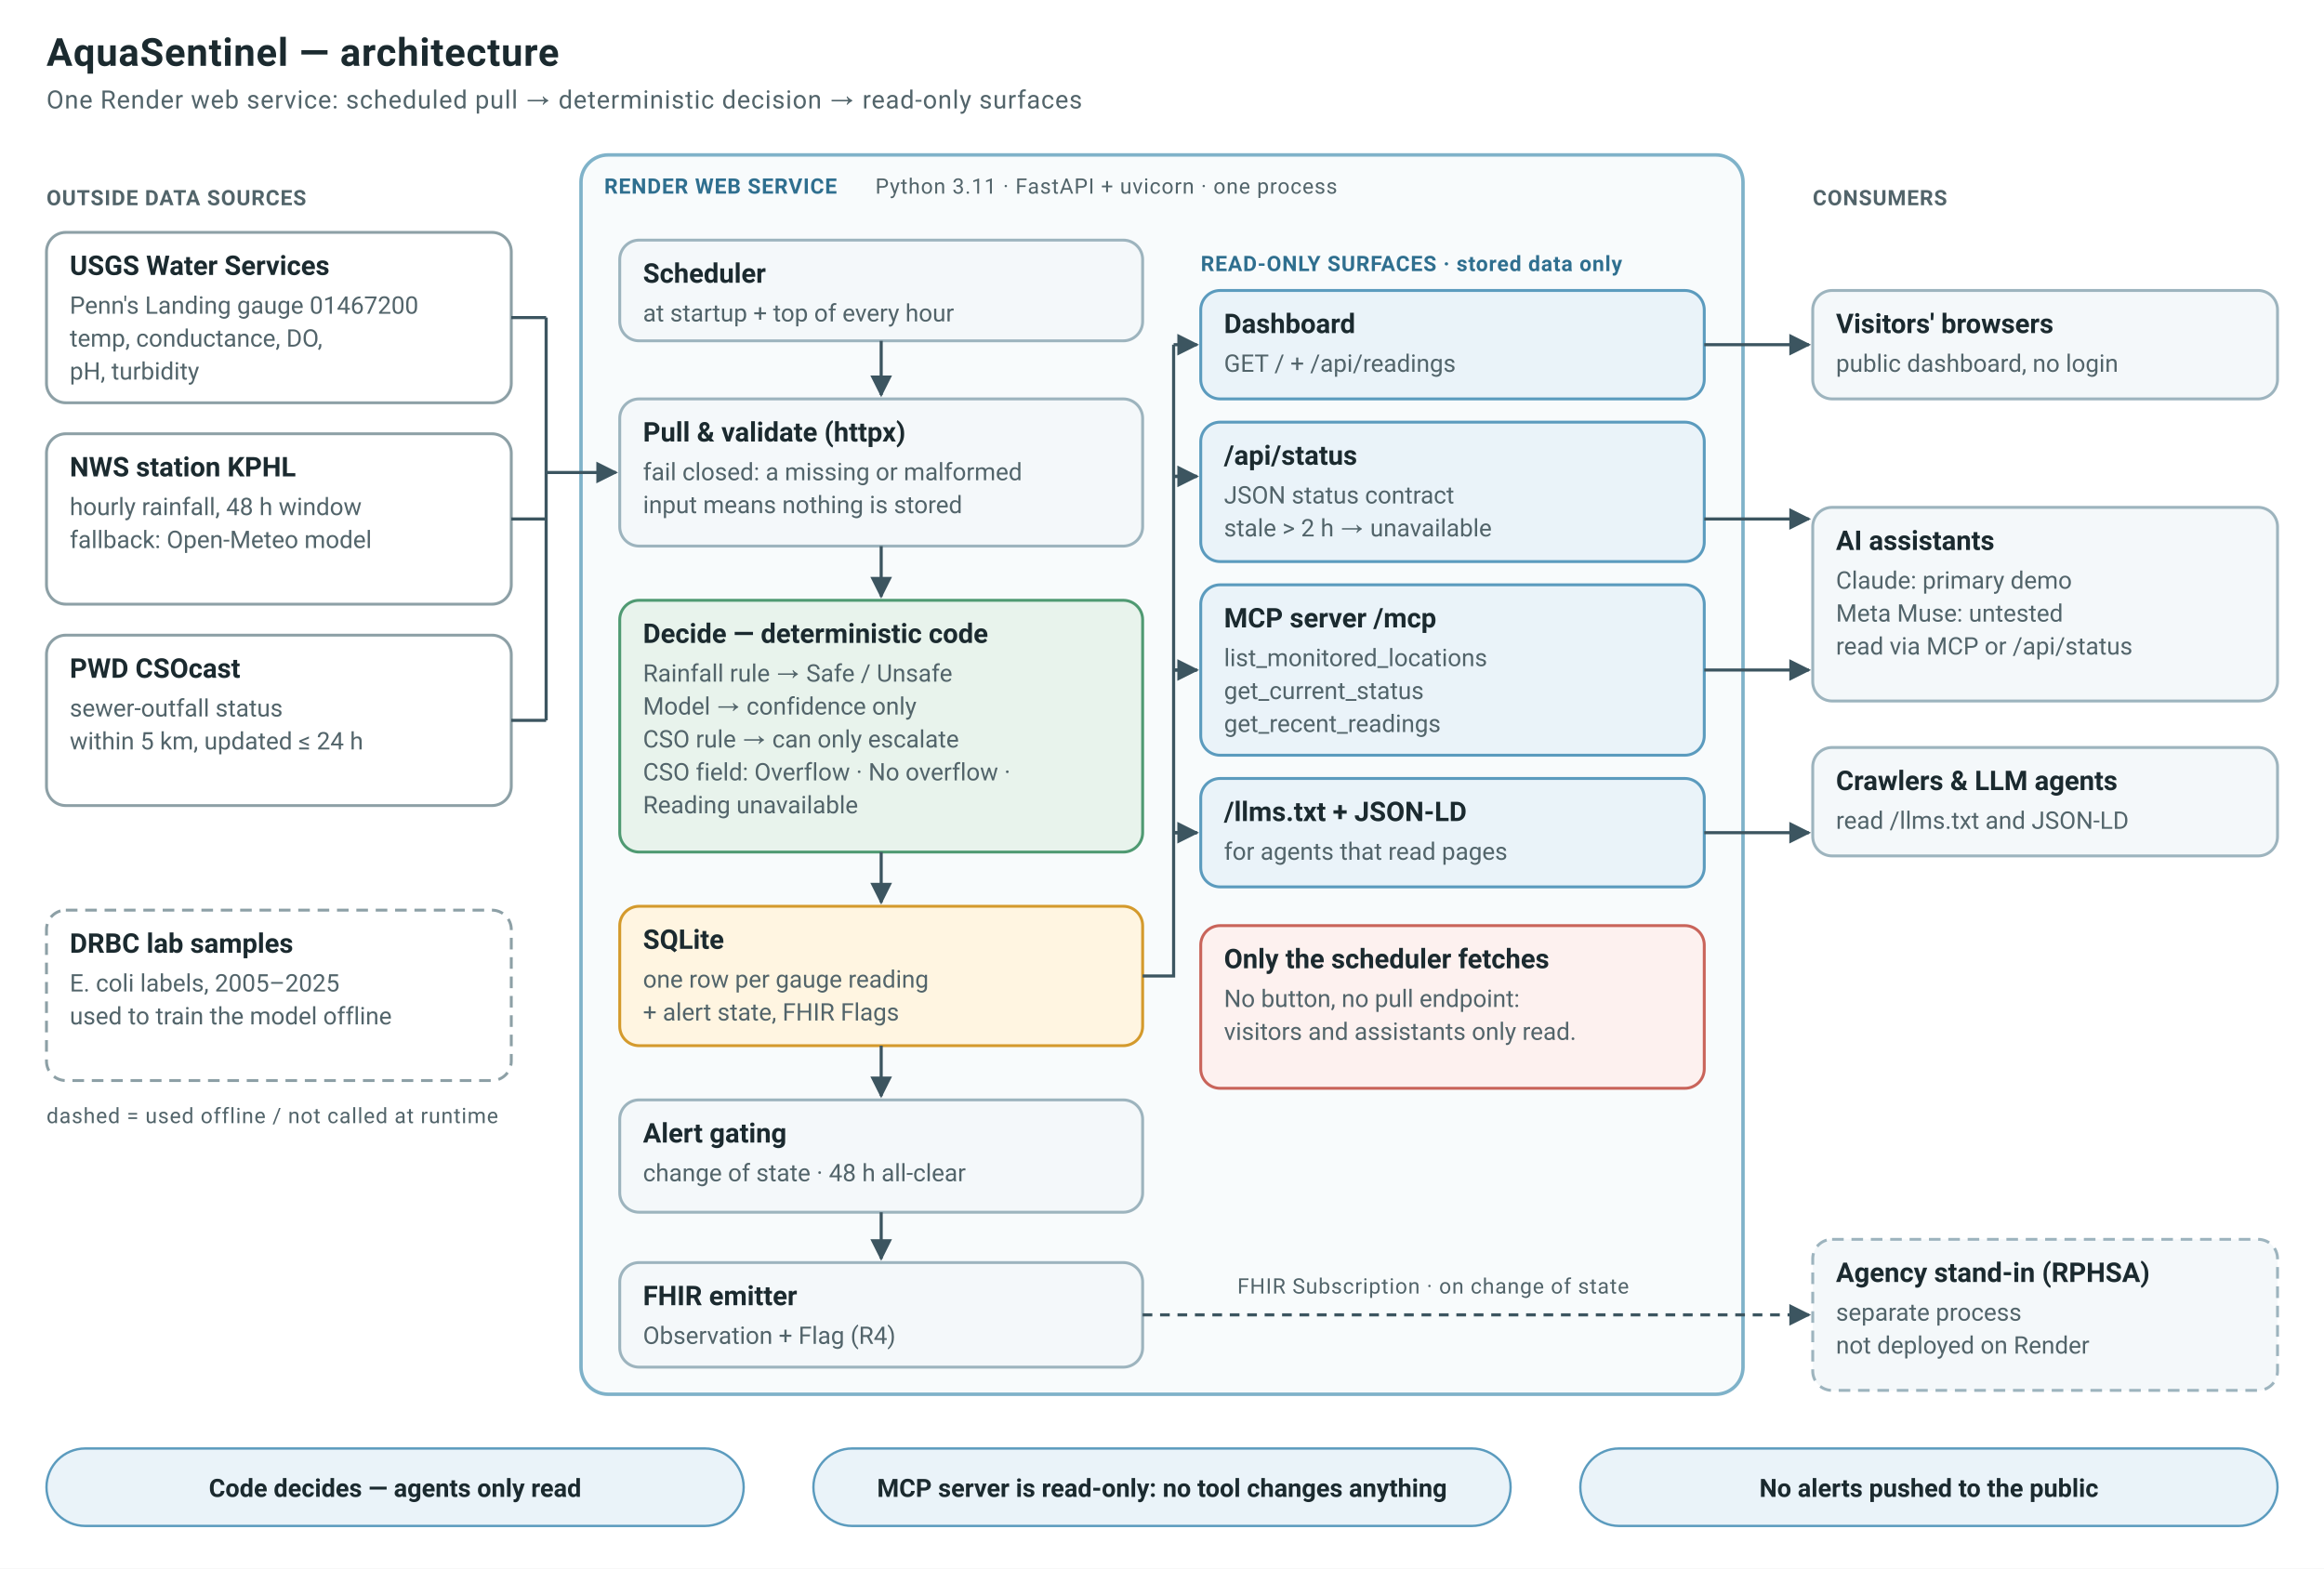
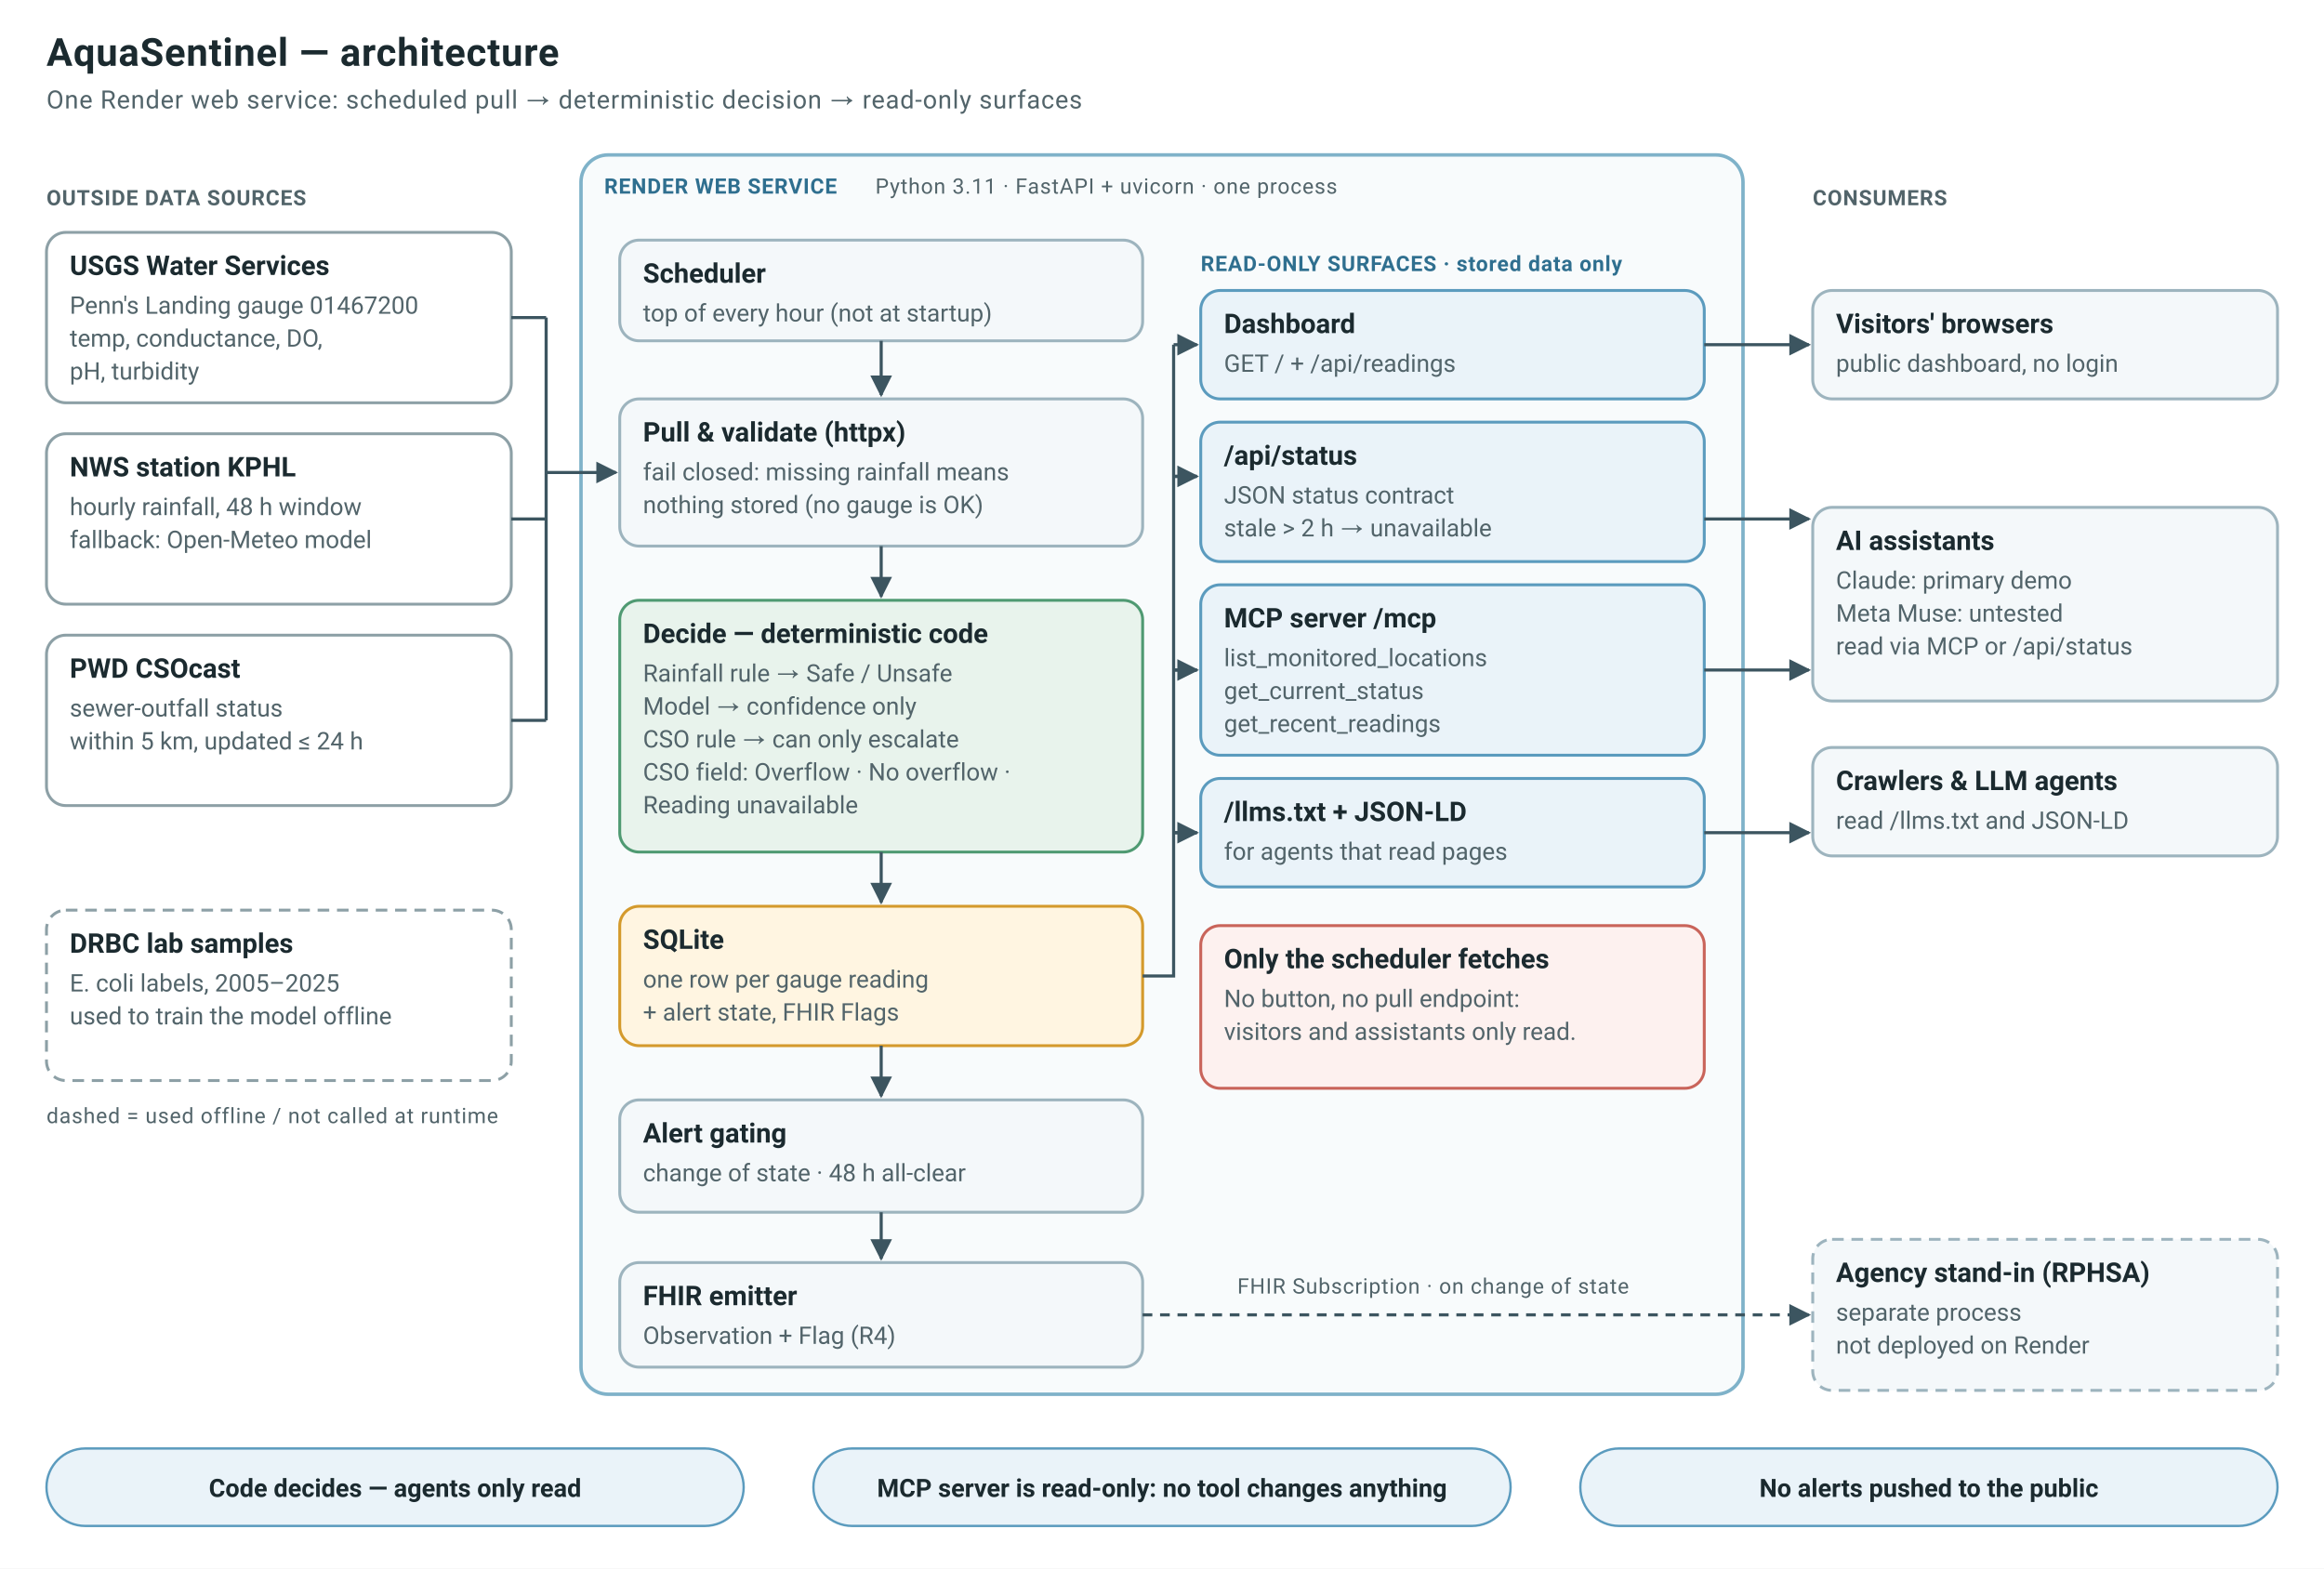
<svg xmlns="http://www.w3.org/2000/svg" viewBox="0 0 1200 810" width="1200" height="810" font-family="-apple-system, BlinkMacSystemFont, 'Segoe UI', Roboto, Helvetica, Arial, sans-serif" role="img" aria-labelledby="t d">
  <defs>
    <marker id="arrow" viewBox="0 0 10 10" refX="9" refY="5" markerWidth="7" markerHeight="7" orient="auto-start-reverse">
      <path d="M0 0 L10 5 L0 10 z" fill="#3C5560" />
    </marker>
  </defs>
  <rect width="1200" height="810" fill="#FFFFFF" />
  <text x="24" y="34" font-size="20" font-weight="700" fill="#1B2A2F" text-anchor="start" letter-spacing="0.4">AquaSentinel — architecture</text>
  <text x="24" y="56" font-size="13" font-weight="400" fill="#52646A" text-anchor="start" letter-spacing="0.4">One Render web service: scheduled pull → deterministic decision → read-only surfaces</text>
  <text x="24" y="106" font-size="11" font-weight="700" fill="#52646A" text-anchor="start" letter-spacing="0.4">OUTSIDE DATA SOURCES</text>
  <text x="936" y="106" font-size="11" font-weight="700" fill="#52646A" text-anchor="start" letter-spacing="0.4">CONSUMERS</text>
  <rect x="300" y="80" width="600" height="640" rx="14" fill="#F8FBFC" stroke="#7FB2C9" stroke-width="1.8" />
  <text x="312" y="100" font-size="11" font-weight="700" fill="#2F6F8F" text-anchor="start" letter-spacing="0.4">RENDER WEB SERVICE</text>
  <text x="452" y="100" font-size="11" font-weight="400" fill="#52646A" text-anchor="start" letter-spacing="0.4">Python 3.11 · FastAPI + uvicorn · one process</text>
  <g class="card" data-name="USGS Water Services">
    <rect class="box" x="24" y="120" width="240" height="88" rx="10" fill="#FFFFFF" stroke="#8DA0A6" stroke-width="1.5" />
    <text x="36" y="142" font-size="14" font-weight="700" fill="#1B2A2F">USGS Water Services</text>
    <text x="36" y="162" font-size="12.5" fill="#52646A">Penn's Landing gauge 01467200</text>
    <text x="36" y="179" font-size="12.5" fill="#52646A">temp, conductance, DO,</text>
    <text x="36" y="196" font-size="12.5" fill="#52646A">pH, turbidity</text>
  </g>
  <g class="card" data-name="NWS station KPHL">
    <rect class="box" x="24" y="224" width="240" height="88" rx="10" fill="#FFFFFF" stroke="#8DA0A6" stroke-width="1.5" />
    <text x="36" y="246" font-size="14" font-weight="700" fill="#1B2A2F">NWS station KPHL</text>
    <text x="36" y="266" font-size="12.5" fill="#52646A">hourly rainfall, 48 h window</text>
    <text x="36" y="283" font-size="12.5" fill="#52646A">fallback: Open-Meteo model</text>
  </g>
  <g class="card" data-name="PWD CSOcast">
    <rect class="box" x="24" y="328" width="240" height="88" rx="10" fill="#FFFFFF" stroke="#8DA0A6" stroke-width="1.5" />
    <text x="36" y="350" font-size="14" font-weight="700" fill="#1B2A2F">PWD CSOcast</text>
    <text x="36" y="370" font-size="12.5" fill="#52646A">sewer-outfall status</text>
    <text x="36" y="387" font-size="12.5" fill="#52646A">within 5 km, updated ≤ 24 h</text>
  </g>
  <g class="card" data-name="DRBC lab samples">
    <rect class="box" x="24" y="470" width="240" height="88" rx="10" fill="#FFFFFF" stroke="#8DA0A6" stroke-width="1.5" stroke-dasharray="6 4" />
    <text x="36" y="492" font-size="14" font-weight="700" fill="#1B2A2F">DRBC lab samples</text>
    <text x="36" y="512" font-size="12.5" fill="#52646A">E. coli labels, 2005–2025</text>
    <text x="36" y="529" font-size="12.5" fill="#52646A">used to train the model offline</text>
  </g>
  <text x="24" y="580" font-size="11" font-weight="400" fill="#52646A" text-anchor="start" letter-spacing="0.4">dashed = used offline / not called at runtime</text>
  <path d="M264 164 H282 M264 268 H282 M264 372 H282 M282 164 V372" fill="none" stroke="#3C5560" stroke-width="1.6" />
  <path d="M282 244 H318" fill="none" stroke="#3C5560" stroke-width="1.6" marker-end="url(#arrow)" />
  <g class="card" data-name="Scheduler">
    <rect class="box" x="320" y="124" width="270" height="52" rx="10" fill="#F4F8FA" stroke="#9DB4BE" stroke-width="1.5" />
    <text x="332" y="146" font-size="14" font-weight="700" fill="#1B2A2F">Scheduler</text>
-     <text x="332" y="166" font-size="12.5" fill="#52646A">at startup + top of every hour</text>
+     <text x="332" y="166" font-size="12.5" fill="#52646A">top of every hour (not at startup)</text>
  </g>
  <g class="card" data-name="Pull &amp; validate (httpx)">
    <rect class="box" x="320" y="206" width="270" height="76" rx="10" fill="#F4F8FA" stroke="#9DB4BE" stroke-width="1.5" />
    <text x="332" y="228" font-size="14" font-weight="700" fill="#1B2A2F">Pull &amp; validate (httpx)</text>
-     <text x="332" y="248" font-size="12.5" fill="#52646A">fail closed: a missing or malformed</text>
-     <text x="332" y="265" font-size="12.5" fill="#52646A">input means nothing is stored</text>
+     <text x="332" y="248" font-size="12.5" fill="#52646A">fail closed: missing rainfall means</text>
+     <text x="332" y="265" font-size="12.5" fill="#52646A">nothing stored (no gauge is OK)</text>
  </g>
  <g class="card" data-name="Decide — deterministic code">
    <rect class="box" x="320" y="310" width="270" height="130" rx="10" fill="#E8F3EC" stroke="#4F9A72" stroke-width="1.5" />
    <text x="332" y="332" font-size="14" font-weight="700" fill="#1B2A2F">Decide — deterministic code</text>
    <text x="332" y="352" font-size="12.5" fill="#52646A">Rainfall rule → Safe / Unsafe</text>
    <text x="332" y="369" font-size="12.5" fill="#52646A">Model → confidence only</text>
    <text x="332" y="386" font-size="12.5" fill="#52646A">CSO rule → can only escalate</text>
    <text x="332" y="403" font-size="12.5" fill="#52646A">CSO field: Overflow · No overflow ·</text>
    <text x="332" y="420" font-size="12.5" fill="#52646A">Reading unavailable</text>
  </g>
  <g class="card" data-name="SQLite">
    <rect class="box" x="320" y="468" width="270" height="72" rx="10" fill="#FFF5E1" stroke="#D49A2C" stroke-width="1.5" />
    <text x="332" y="490" font-size="14" font-weight="700" fill="#1B2A2F">SQLite</text>
    <text x="332" y="510" font-size="12.5" fill="#52646A">one row per gauge reading</text>
    <text x="332" y="527" font-size="12.5" fill="#52646A">+ alert state, FHIR Flags</text>
  </g>
  <g class="card" data-name="Alert gating">
    <rect class="box" x="320" y="568" width="270" height="58" rx="10" fill="#F4F8FA" stroke="#9DB4BE" stroke-width="1.5" />
    <text x="332" y="590" font-size="14" font-weight="700" fill="#1B2A2F">Alert gating</text>
    <text x="332" y="610" font-size="12.5" fill="#52646A">change of state · 48 h all-clear</text>
  </g>
  <g class="card" data-name="FHIR emitter">
    <rect class="box" x="320" y="652" width="270" height="54" rx="10" fill="#F4F8FA" stroke="#9DB4BE" stroke-width="1.5" />
    <text x="332" y="674" font-size="14" font-weight="700" fill="#1B2A2F">FHIR emitter</text>
    <text x="332" y="694" font-size="12.5" fill="#52646A">Observation + Flag (R4)</text>
  </g>
  <path d="M455 176 V204" fill="none" stroke="#3C5560" stroke-width="1.6" marker-end="url(#arrow)" />
  <path d="M455 282 V308" fill="none" stroke="#3C5560" stroke-width="1.6" marker-end="url(#arrow)" />
  <path d="M455 440 V466" fill="none" stroke="#3C5560" stroke-width="1.6" marker-end="url(#arrow)" />
  <path d="M455 540 V566" fill="none" stroke="#3C5560" stroke-width="1.6" marker-end="url(#arrow)" />
  <path d="M455 626 V650" fill="none" stroke="#3C5560" stroke-width="1.6" marker-end="url(#arrow)" />
  <text x="620" y="140" font-size="11" font-weight="700" fill="#2F6F8F" text-anchor="start" letter-spacing="0.4">READ-ONLY SURFACES · stored data only</text>
  <g class="card" data-name="Dashboard">
    <rect class="box" x="620" y="150" width="260" height="56" rx="10" fill="#EAF3F9" stroke="#5B9BBE" stroke-width="1.5" />
    <text x="632" y="172" font-size="14" font-weight="700" fill="#1B2A2F">Dashboard</text>
    <text x="632" y="192" font-size="12.5" fill="#52646A">GET /  +  /api/readings</text>
  </g>
  <g class="card" data-name="/api/status">
    <rect class="box" x="620" y="218" width="260" height="72" rx="10" fill="#EAF3F9" stroke="#5B9BBE" stroke-width="1.5" />
    <text x="632" y="240" font-size="14" font-weight="700" fill="#1B2A2F">/api/status</text>
    <text x="632" y="260" font-size="12.5" fill="#52646A">JSON status contract</text>
    <text x="632" y="277" font-size="12.5" fill="#52646A">stale &gt; 2 h → unavailable</text>
  </g>
  <g class="card" data-name="MCP server  /mcp">
    <rect class="box" x="620" y="302" width="260" height="88" rx="10" fill="#EAF3F9" stroke="#5B9BBE" stroke-width="1.5" />
    <text x="632" y="324" font-size="14" font-weight="700" fill="#1B2A2F">MCP server  /mcp</text>
    <text x="632" y="344" font-size="12.5" fill="#52646A">list_monitored_locations</text>
    <text x="632" y="361" font-size="12.5" fill="#52646A">get_current_status</text>
    <text x="632" y="378" font-size="12.5" fill="#52646A">get_recent_readings</text>
  </g>
  <g class="card" data-name="/llms.txt + JSON-LD">
    <rect class="box" x="620" y="402" width="260" height="56" rx="10" fill="#EAF3F9" stroke="#5B9BBE" stroke-width="1.5" />
    <text x="632" y="424" font-size="14" font-weight="700" fill="#1B2A2F">/llms.txt + JSON-LD</text>
    <text x="632" y="444" font-size="12.5" fill="#52646A">for agents that read pages</text>
  </g>
  <path d="M590 504 H606 V178 M606 246 H618 M606 346 H618 M606 430 H618" fill="none" stroke="#3C5560" stroke-width="1.6" />
  <path d="M606 178 H618" fill="none" stroke="#3C5560" stroke-width="1.6" marker-end="url(#arrow)" />
  <path d="M606 246 H618" fill="none" stroke="#3C5560" stroke-width="1.6" marker-end="url(#arrow)" />
  <path d="M606 346 H618" fill="none" stroke="#3C5560" stroke-width="1.6" marker-end="url(#arrow)" />
  <path d="M606 430 H618" fill="none" stroke="#3C5560" stroke-width="1.6" marker-end="url(#arrow)" />
  <g class="card" data-name="Only the scheduler fetches">
    <rect class="box" x="620" y="478" width="260" height="84" rx="10" fill="#FDF1EF" stroke="#C9645A" stroke-width="1.5" />
    <text x="632" y="500" font-size="14" font-weight="700" fill="#1B2A2F">Only the scheduler fetches</text>
    <text x="632" y="520" font-size="12.5" fill="#52646A">No button, no pull endpoint:</text>
    <text x="632" y="537" font-size="12.5" fill="#52646A">visitors and assistants only read.</text>
  </g>
  <g class="card" data-name="Visitors' browsers">
    <rect class="box" x="936" y="150" width="240" height="56" rx="10" fill="#F4F8FA" stroke="#9DB4BE" stroke-width="1.5" />
    <text x="948" y="172" font-size="14" font-weight="700" fill="#1B2A2F">Visitors' browsers</text>
    <text x="948" y="192" font-size="12.5" fill="#52646A">public dashboard, no login</text>
  </g>
  <g class="card" data-name="AI assistants">
    <rect class="box" x="936" y="262" width="240" height="100" rx="10" fill="#F4F8FA" stroke="#9DB4BE" stroke-width="1.5" />
    <text x="948" y="284" font-size="14" font-weight="700" fill="#1B2A2F">AI assistants</text>
    <text x="948" y="304" font-size="12.5" fill="#52646A">Claude: primary demo</text>
    <text x="948" y="321" font-size="12.5" fill="#52646A">Meta Muse: untested</text>
    <text x="948" y="338" font-size="12.5" fill="#52646A">read via MCP or /api/status</text>
  </g>
  <g class="card" data-name="Crawlers &amp; LLM agents">
    <rect class="box" x="936" y="386" width="240" height="56" rx="10" fill="#F4F8FA" stroke="#9DB4BE" stroke-width="1.5" />
    <text x="948" y="408" font-size="14" font-weight="700" fill="#1B2A2F">Crawlers &amp; LLM agents</text>
    <text x="948" y="428" font-size="12.5" fill="#52646A">read /llms.txt and JSON-LD</text>
  </g>
  <g class="card" data-name="Agency stand-in (RPHSA)">
    <rect class="box" x="936" y="640" width="240" height="78" rx="10" fill="#F4F8FA" stroke="#9DB4BE" stroke-width="1.5" stroke-dasharray="6 4" />
    <text x="948" y="662" font-size="14" font-weight="700" fill="#1B2A2F">Agency stand-in (RPHSA)</text>
    <text x="948" y="682" font-size="12.5" fill="#52646A">separate process</text>
    <text x="948" y="699" font-size="12.5" fill="#52646A">not deployed on Render</text>
  </g>
  <path d="M880 178 H934" fill="none" stroke="#3C5560" stroke-width="1.6" marker-end="url(#arrow)" />
  <path d="M880 268 H934" fill="none" stroke="#3C5560" stroke-width="1.6" marker-end="url(#arrow)" />
  <path d="M880 346 H934" fill="none" stroke="#3C5560" stroke-width="1.6" marker-end="url(#arrow)" />
  <path d="M880 430 H934" fill="none" stroke="#3C5560" stroke-width="1.6" marker-end="url(#arrow)" />
  <path d="M590 679 H934" fill="none" stroke="#3C5560" stroke-width="1.6" stroke-dasharray="5 4" marker-end="url(#arrow)" />
  <text x="740" y="668" font-size="11" font-weight="400" fill="#52646A" text-anchor="middle" letter-spacing="0.4">FHIR Subscription · on change of state</text>
  <g class="card" data-name="rule">
    <rect class="box" x="24" y="748" width="360" height="40" rx="20" fill="#EAF3F9" stroke="#5B9BBE" stroke-width="1.2" />
    <text x="204.0" y="773" font-size="13" font-weight="600" fill="#1B2A2F" text-anchor="middle">Code decides — agents only read</text>
  </g>
  <g class="card" data-name="rule">
    <rect class="box" x="420" y="748" width="360" height="40" rx="20" fill="#EAF3F9" stroke="#5B9BBE" stroke-width="1.2" />
    <text x="600.0" y="773" font-size="13" font-weight="600" fill="#1B2A2F" text-anchor="middle">MCP server is read-only: no tool changes anything</text>
  </g>
  <g class="card" data-name="rule">
    <rect class="box" x="816" y="748" width="360" height="40" rx="20" fill="#EAF3F9" stroke="#5B9BBE" stroke-width="1.2" />
    <text x="996.0" y="773" font-size="13" font-weight="600" fill="#1B2A2F" text-anchor="middle">No alerts pushed to the public</text>
  </g>
</svg>
